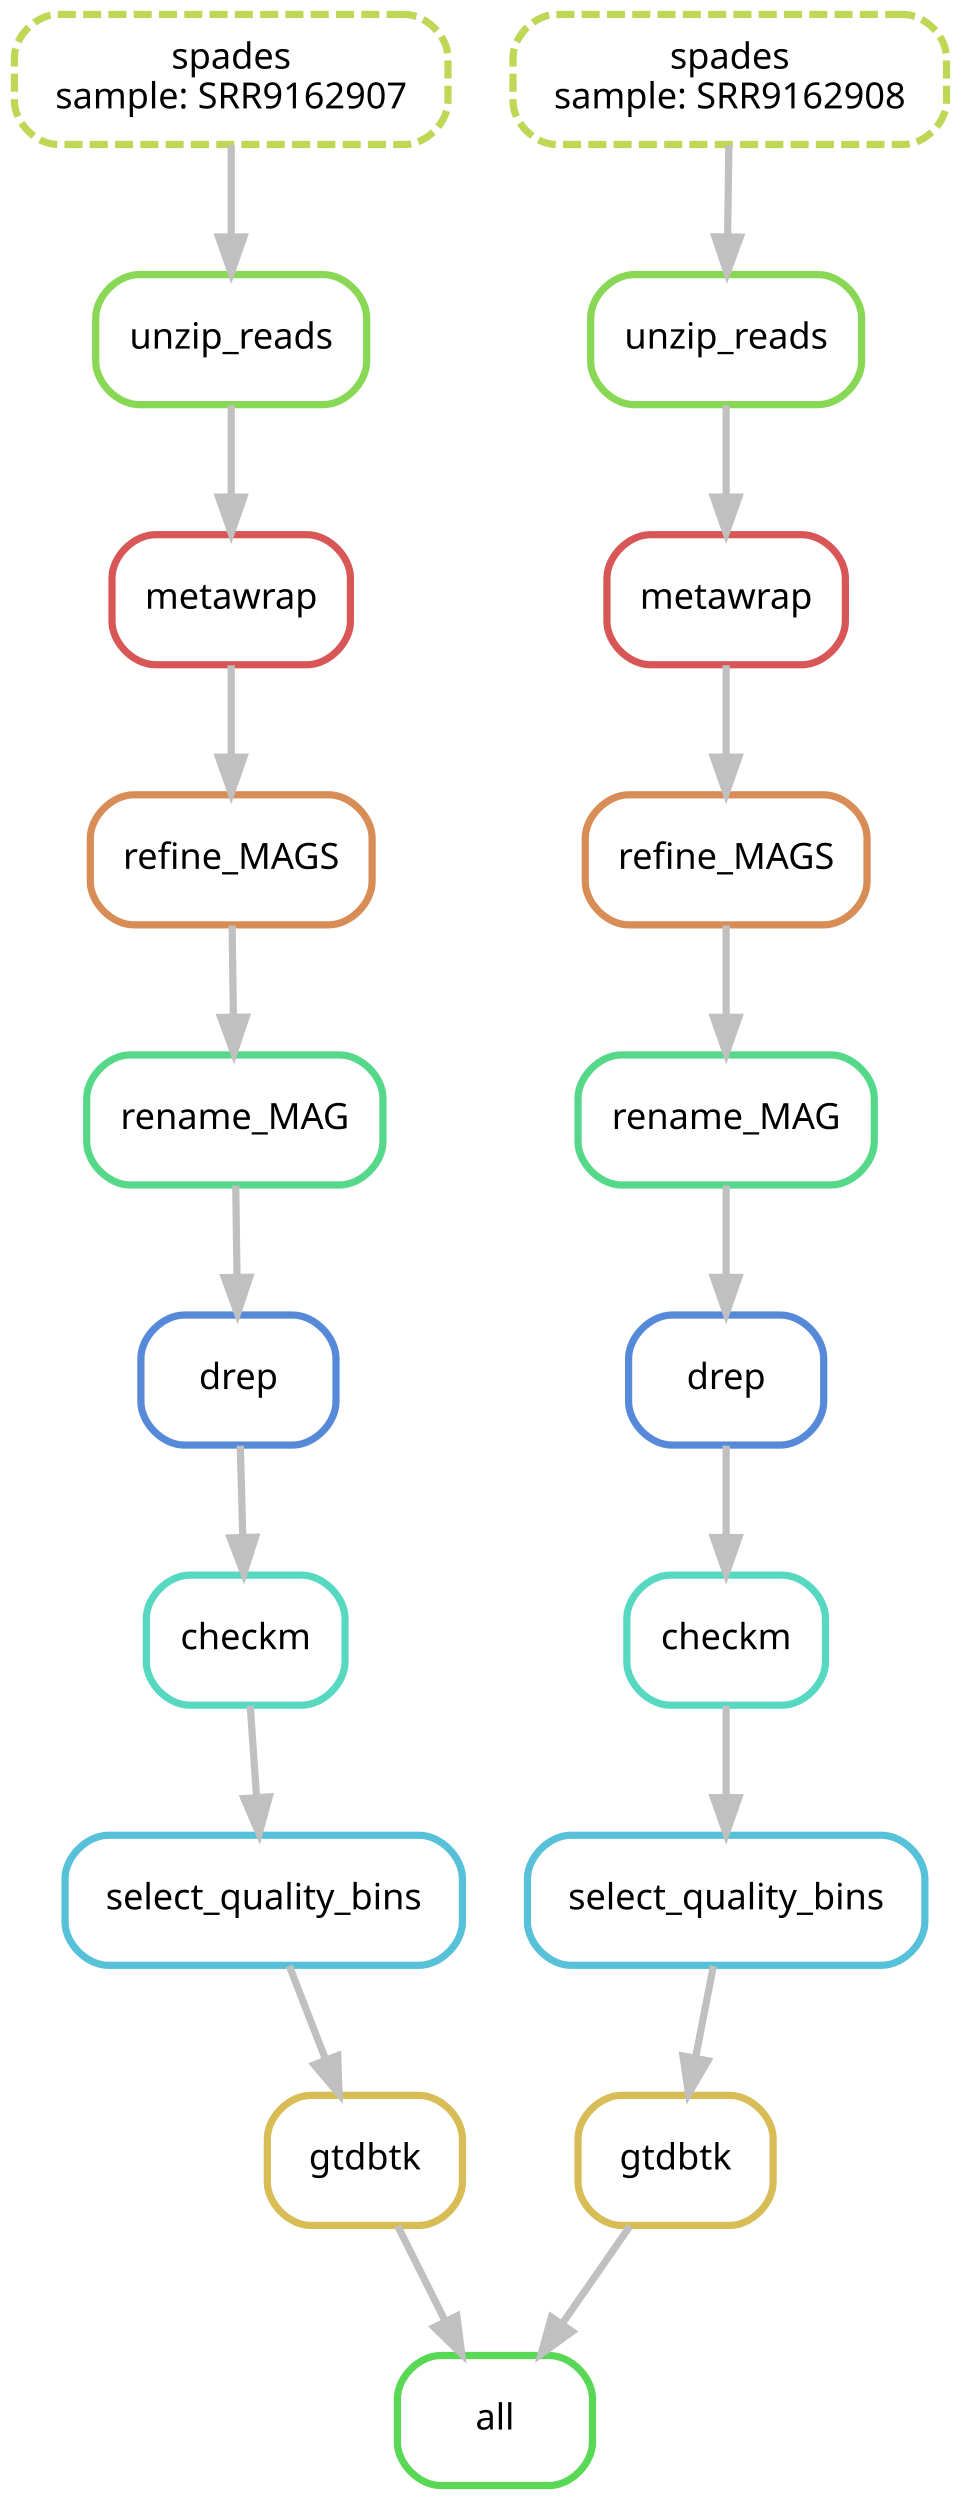
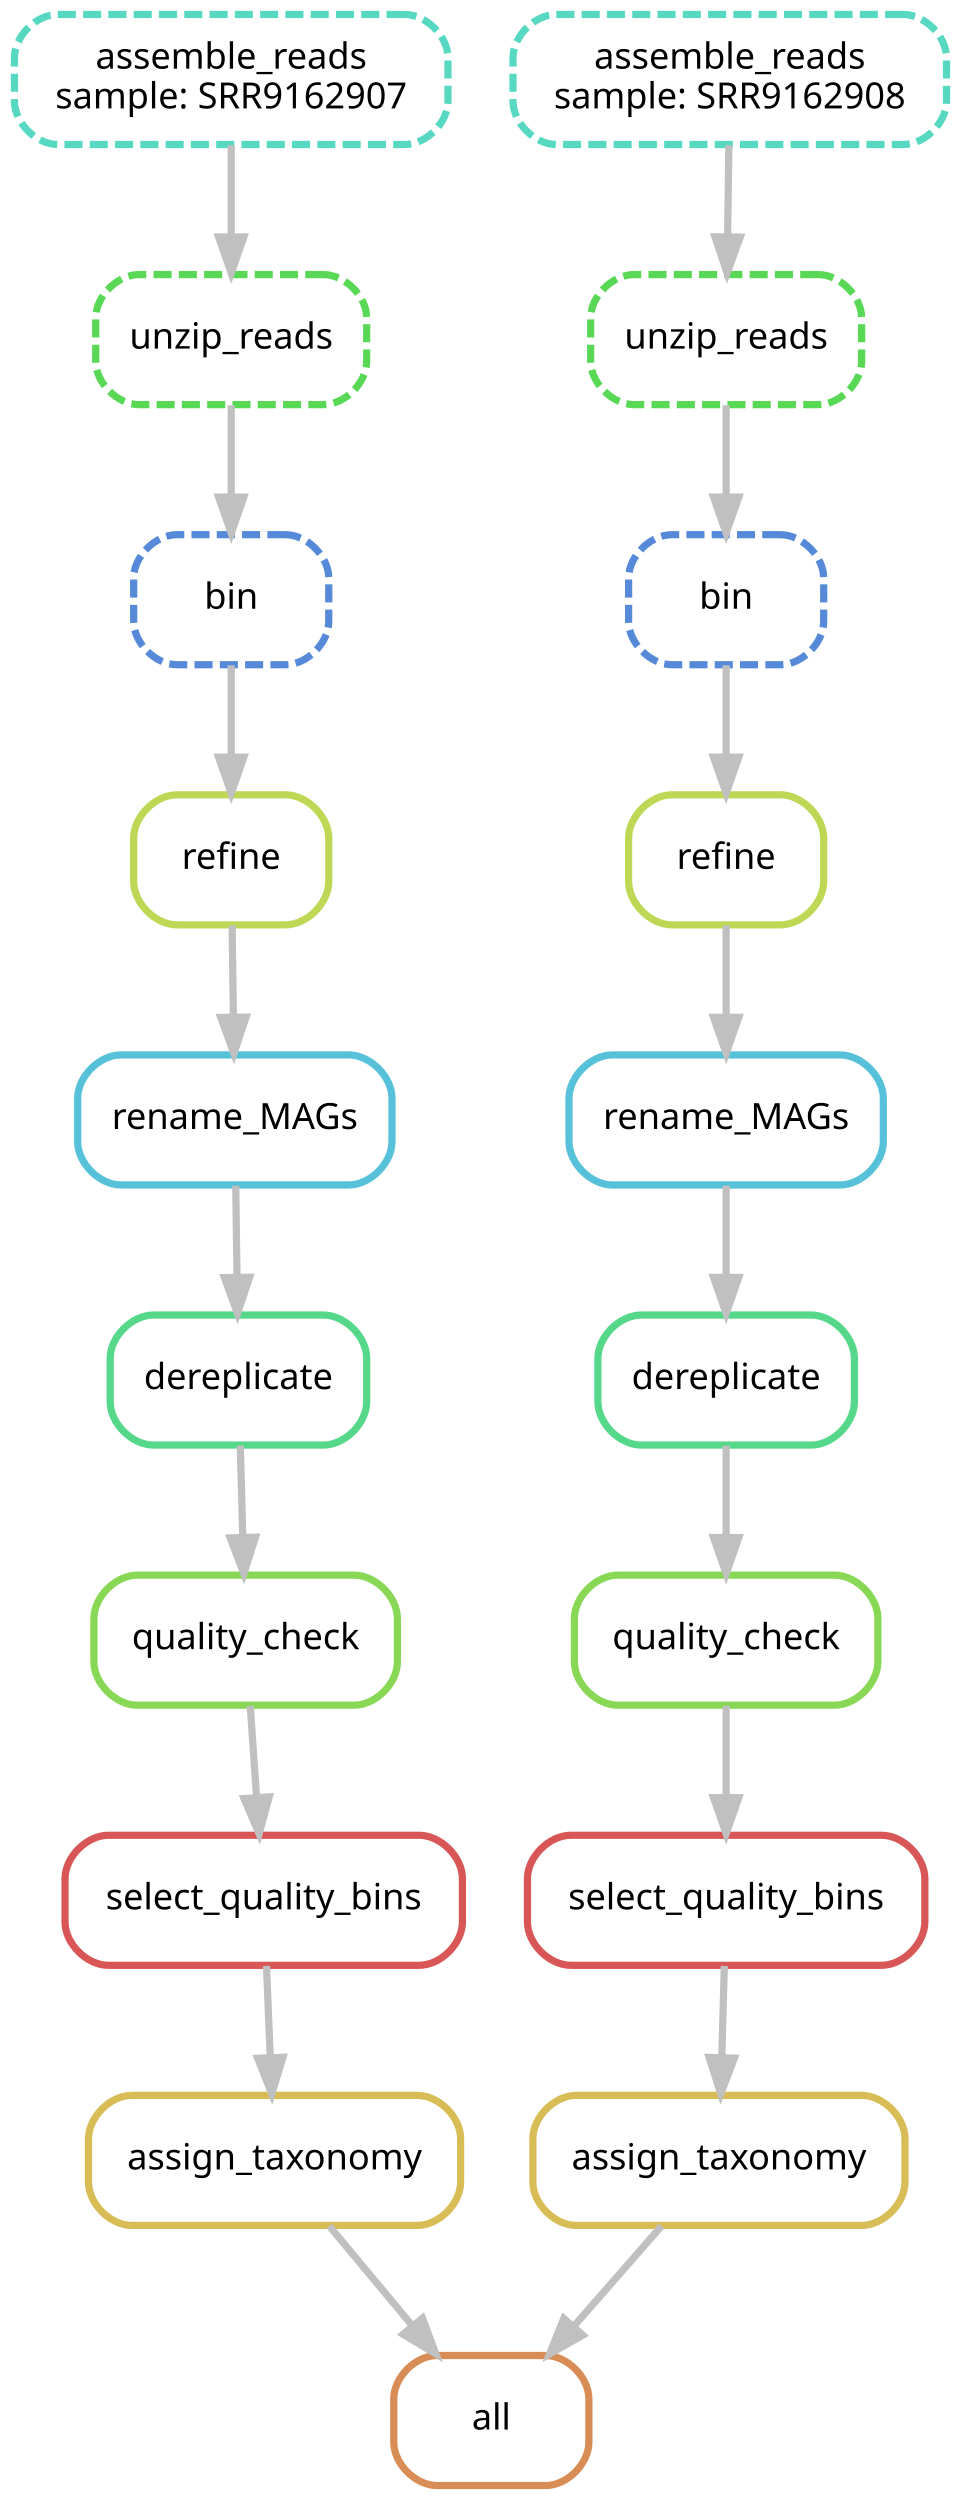
<svg xmlns="http://www.w3.org/2000/svg" width="266pt" height="692pt" viewBox="0.00 0.00 266.00 692.00">
  <g id="graph0" class="graph" transform="scale(1 1) rotate(0) translate(4 688)">
    <polygon fill="#ffffff" stroke="transparent" points="-4,4 -4,-688 262,-688 262,4 -4,4" />
    <g id="node1" class="node">
-       <path fill="none" stroke="#59d856" stroke-width="2" d="M148,-36C148,-36 118,-36 118,-36 112,-36 106,-30 106,-24 106,-24 106,-12 106,-12 106,-6 112,0 118,0 118,0 148,0 148,0 154,0 160,-6 160,-12 160,-12 160,-24 160,-24 160,-30 154,-36 148,-36" />
-       <text text-anchor="middle" x="133" y="-15.5" font-family="sans" font-size="10.00" fill="#000000">all</text>
+       <path fill="none" stroke="#d88d56" stroke-width="2" d="M147,-36C147,-36 117,-36 117,-36 111,-36 105,-30 105,-24 105,-24 105,-12 105,-12 105,-6 111,0 117,0 117,0 147,0 147,0 153,0 159,-6 159,-12 159,-12 159,-24 159,-24 159,-30 153,-36 147,-36" />
+       <text text-anchor="middle" x="132" y="-15.5" font-family="sans" font-size="10.00" fill="#000000">all</text>
    </g>
    <g id="node2" class="node">
-       <path fill="none" stroke="#d8bc56" stroke-width="2" d="M112,-108C112,-108 82,-108 82,-108 76,-108 70,-102 70,-96 70,-96 70,-84 70,-84 70,-78 76,-72 82,-72 82,-72 112,-72 112,-72 118,-72 124,-78 124,-84 124,-84 124,-96 124,-96 124,-102 118,-108 112,-108" />
-       <text text-anchor="middle" x="97" y="-87.5" font-family="sans" font-size="10.00" fill="#000000">gtdbtk</text>
+       <path fill="none" stroke="#d8bc56" stroke-width="2" d="M111.5,-108C111.5,-108 32.5,-108 32.5,-108 26.5,-108 20.5,-102 20.5,-96 20.5,-96 20.5,-84 20.5,-84 20.5,-78 26.5,-72 32.5,-72 32.5,-72 111.5,-72 111.5,-72 117.5,-72 123.5,-78 123.5,-84 123.5,-84 123.5,-96 123.5,-96 123.5,-102 117.5,-108 111.5,-108" />
+       <text text-anchor="middle" x="72" y="-87.5" font-family="sans" font-size="10.00" fill="#000000">assign_taxonomy</text>
    </g>
    <g id="edge1" class="edge">
-       <path fill="none" stroke="#c0c0c0" stroke-width="2" d="M106.084,-71.831C110.061,-63.877 114.816,-54.369 119.214,-45.572" />
-       <polygon fill="#c0c0c0" stroke="#c0c0c0" stroke-width="2" points="122.452,-46.923 123.793,-36.413 116.191,-43.792 122.452,-46.923" />
+       <path fill="none" stroke="#c0c0c0" stroke-width="2" d="M87.141,-71.831C94.122,-63.454 102.539,-53.353 110.188,-44.175" />
+       <polygon fill="#c0c0c0" stroke="#c0c0c0" stroke-width="2" points="112.942,-46.336 116.656,-36.413 107.565,-41.855 112.942,-46.336" />
    </g>
    <g id="node3" class="node">
-       <path fill="none" stroke="#56c1d8" stroke-width="2" d="M112,-180C112,-180 26,-180 26,-180 20,-180 14,-174 14,-168 14,-168 14,-156 14,-156 14,-150 20,-144 26,-144 26,-144 112,-144 112,-144 118,-144 124,-150 124,-156 124,-156 124,-168 124,-168 124,-174 118,-180 112,-180" />
+       <path fill="none" stroke="#d85656" stroke-width="2" d="M112,-180C112,-180 26,-180 26,-180 20,-180 14,-174 14,-168 14,-168 14,-156 14,-156 14,-150 20,-144 26,-144 26,-144 112,-144 112,-144 118,-144 124,-150 124,-156 124,-156 124,-168 124,-168 124,-174 118,-180 112,-180" />
      <text text-anchor="middle" x="69" y="-159.5" font-family="sans" font-size="10.00" fill="#000000">select_quality_bins</text>
    </g>
    <g id="edge3" class="edge">
-       <path fill="none" stroke="#c0c0c0" stroke-width="2" d="M76.066,-143.831C79.126,-135.962 82.778,-126.571 86.168,-117.853" />
-       <polygon fill="#c0c0c0" stroke="#c0c0c0" stroke-width="2" points="89.477,-119.002 89.839,-108.413 82.953,-116.465 89.477,-119.002" />
+       <path fill="none" stroke="#c0c0c0" stroke-width="2" d="M69.757,-143.831C70.078,-136.131 70.459,-126.974 70.816,-118.417" />
+       <polygon fill="#c0c0c0" stroke="#c0c0c0" stroke-width="2" points="74.313,-118.55 71.233,-108.413 67.319,-118.259 74.313,-118.55" />
    </g>
    <g id="node4" class="node">
-       <path fill="none" stroke="#56d8c1" stroke-width="2" d="M79.5,-252C79.5,-252 48.5,-252 48.5,-252 42.5,-252 36.5,-246 36.5,-240 36.5,-240 36.5,-228 36.5,-228 36.5,-222 42.5,-216 48.5,-216 48.5,-216 79.5,-216 79.5,-216 85.5,-216 91.5,-222 91.5,-228 91.5,-228 91.5,-240 91.5,-240 91.5,-246 85.5,-252 79.5,-252" />
-       <text text-anchor="middle" x="64" y="-231.5" font-family="sans" font-size="10.00" fill="#000000">checkm</text>
+       <path fill="none" stroke="#88d856" stroke-width="2" d="M94,-252C94,-252 34,-252 34,-252 28,-252 22,-246 22,-240 22,-240 22,-228 22,-228 22,-222 28,-216 34,-216 34,-216 94,-216 94,-216 100,-216 106,-222 106,-228 106,-228 106,-240 106,-240 106,-246 100,-252 94,-252" />
+       <text text-anchor="middle" x="64" y="-231.5" font-family="sans" font-size="10.00" fill="#000000">quality_check</text>
    </g>
    <g id="edge4" class="edge">
      <path fill="none" stroke="#c0c0c0" stroke-width="2" d="M65.262,-215.831C65.796,-208.131 66.432,-198.974 67.027,-190.417" />
      <polygon fill="#c0c0c0" stroke="#c0c0c0" stroke-width="2" points="70.52,-190.632 67.721,-180.413 63.537,-190.147 70.52,-190.632" />
    </g>
    <g id="node5" class="node">
-       <path fill="none" stroke="#568ad8" stroke-width="2" d="M77,-324C77,-324 47,-324 47,-324 41,-324 35,-318 35,-312 35,-312 35,-300 35,-300 35,-294 41,-288 47,-288 47,-288 77,-288 77,-288 83,-288 89,-294 89,-300 89,-300 89,-312 89,-312 89,-318 83,-324 77,-324" />
-       <text text-anchor="middle" x="62" y="-303.5" font-family="sans" font-size="10.00" fill="#000000">drep</text>
+       <path fill="none" stroke="#56d88a" stroke-width="2" d="M85.5,-324C85.5,-324 38.5,-324 38.5,-324 32.5,-324 26.5,-318 26.5,-312 26.5,-312 26.5,-300 26.5,-300 26.5,-294 32.5,-288 38.5,-288 38.5,-288 85.5,-288 85.5,-288 91.5,-288 97.5,-294 97.5,-300 97.5,-300 97.5,-312 97.5,-312 97.5,-318 91.5,-324 85.5,-324" />
+       <text text-anchor="middle" x="62" y="-303.5" font-family="sans" font-size="10.00" fill="#000000">dereplicate</text>
    </g>
    <g id="edge5" class="edge">
      <path fill="none" stroke="#c0c0c0" stroke-width="2" d="M62.505,-287.831C62.719,-280.131 62.973,-270.974 63.211,-262.417" />
      <polygon fill="#c0c0c0" stroke="#c0c0c0" stroke-width="2" points="66.709,-262.507 63.489,-252.413 59.712,-262.312 66.709,-262.507" />
    </g>
    <g id="node6" class="node">
-       <path fill="none" stroke="#56d88a" stroke-width="2" d="M90,-396C90,-396 32,-396 32,-396 26,-396 20,-390 20,-384 20,-384 20,-372 20,-372 20,-366 26,-360 32,-360 32,-360 90,-360 90,-360 96,-360 102,-366 102,-372 102,-372 102,-384 102,-384 102,-390 96,-396 90,-396" />
-       <text text-anchor="middle" x="61" y="-375.5" font-family="sans" font-size="10.00" fill="#000000">rename_MAG</text>
+       <path fill="none" stroke="#56c1d8" stroke-width="2" d="M92.5,-396C92.5,-396 29.5,-396 29.5,-396 23.5,-396 17.5,-390 17.5,-384 17.5,-384 17.5,-372 17.5,-372 17.5,-366 23.5,-360 29.5,-360 29.5,-360 92.5,-360 92.5,-360 98.5,-360 104.5,-366 104.5,-372 104.5,-372 104.5,-384 104.5,-384 104.5,-390 98.5,-396 92.5,-396" />
+       <text text-anchor="middle" x="61" y="-375.5" font-family="sans" font-size="10.00" fill="#000000">rename_MAGs</text>
    </g>
    <g id="edge6" class="edge">
      <path fill="none" stroke="#c0c0c0" stroke-width="2" d="M61.252,-359.831C61.359,-352.131 61.486,-342.974 61.605,-334.417" />
      <polygon fill="#c0c0c0" stroke="#c0c0c0" stroke-width="2" points="65.105,-334.461 61.744,-324.413 58.106,-334.364 65.105,-334.461" />
    </g>
    <g id="node7" class="node">
-       <path fill="none" stroke="#d88d56" stroke-width="2" d="M87,-468C87,-468 33,-468 33,-468 27,-468 21,-462 21,-456 21,-456 21,-444 21,-444 21,-438 27,-432 33,-432 33,-432 87,-432 87,-432 93,-432 99,-438 99,-444 99,-444 99,-456 99,-456 99,-462 93,-468 87,-468" />
-       <text text-anchor="middle" x="60" y="-447.5" font-family="sans" font-size="10.00" fill="#000000">refine_MAGS</text>
+       <path fill="none" stroke="#bed856" stroke-width="2" d="M75,-468C75,-468 45,-468 45,-468 39,-468 33,-462 33,-456 33,-456 33,-444 33,-444 33,-438 39,-432 45,-432 45,-432 75,-432 75,-432 81,-432 87,-438 87,-444 87,-444 87,-456 87,-456 87,-462 81,-468 75,-468" />
+       <text text-anchor="middle" x="60" y="-447.5" font-family="sans" font-size="10.00" fill="#000000">refine</text>
    </g>
    <g id="edge7" class="edge">
      <path fill="none" stroke="#c0c0c0" stroke-width="2" d="M60.252,-431.831C60.359,-424.131 60.486,-414.974 60.605,-406.417" />
      <polygon fill="#c0c0c0" stroke="#c0c0c0" stroke-width="2" points="64.105,-406.461 60.744,-396.413 57.106,-406.364 64.105,-406.461" />
    </g>
    <g id="node8" class="node">
-       <path fill="none" stroke="#d85656" stroke-width="2" d="M81,-540C81,-540 39,-540 39,-540 33,-540 27,-534 27,-528 27,-528 27,-516 27,-516 27,-510 33,-504 39,-504 39,-504 81,-504 81,-504 87,-504 93,-510 93,-516 93,-516 93,-528 93,-528 93,-534 87,-540 81,-540" />
-       <text text-anchor="middle" x="60" y="-519.5" font-family="sans" font-size="10.00" fill="#000000">metawrap</text>
+       <path fill="none" stroke="#568ad8" stroke-width="2" stroke-dasharray="5,2" d="M75,-540C75,-540 45,-540 45,-540 39,-540 33,-534 33,-528 33,-528 33,-516 33,-516 33,-510 39,-504 45,-504 45,-504 75,-504 75,-504 81,-504 87,-510 87,-516 87,-516 87,-528 87,-528 87,-534 81,-540 75,-540" />
+       <text text-anchor="middle" x="60" y="-519.5" font-family="sans" font-size="10.00" fill="#000000">bin</text>
    </g>
    <g id="edge8" class="edge">
      <path fill="none" stroke="#c0c0c0" stroke-width="2" d="M60,-503.831C60,-496.131 60,-486.974 60,-478.417" />
      <polygon fill="#c0c0c0" stroke="#c0c0c0" stroke-width="2" points="63.5,-478.413 60,-468.413 56.5,-478.413 63.5,-478.413" />
    </g>
    <g id="node9" class="node">
-       <path fill="none" stroke="#88d856" stroke-width="2" d="M85.5,-612C85.5,-612 34.5,-612 34.5,-612 28.5,-612 22.5,-606 22.5,-600 22.5,-600 22.5,-588 22.5,-588 22.5,-582 28.5,-576 34.5,-576 34.5,-576 85.5,-576 85.5,-576 91.5,-576 97.5,-582 97.5,-588 97.5,-588 97.5,-600 97.5,-600 97.5,-606 91.5,-612 85.5,-612" />
+       <path fill="none" stroke="#59d856" stroke-width="2" stroke-dasharray="5,2" d="M85.5,-612C85.5,-612 34.5,-612 34.5,-612 28.5,-612 22.5,-606 22.5,-600 22.5,-600 22.5,-588 22.5,-588 22.5,-582 28.5,-576 34.5,-576 34.5,-576 85.5,-576 85.5,-576 91.5,-576 97.5,-582 97.5,-588 97.5,-588 97.5,-600 97.5,-600 97.5,-606 91.5,-612 85.5,-612" />
      <text text-anchor="middle" x="60" y="-591.5" font-family="sans" font-size="10.00" fill="#000000">unzip_reads</text>
    </g>
    <g id="edge9" class="edge">
      <path fill="none" stroke="#c0c0c0" stroke-width="2" d="M60,-575.831C60,-568.131 60,-558.974 60,-550.417" />
      <polygon fill="#c0c0c0" stroke="#c0c0c0" stroke-width="2" points="63.5,-550.413 60,-540.413 56.5,-550.413 63.5,-550.413" />
    </g>
    <g id="node10" class="node">
-       <path fill="none" stroke="#bed856" stroke-width="2" stroke-dasharray="5,2" d="M108,-684C108,-684 12,-684 12,-684 6,-684 0,-678 0,-672 0,-672 0,-660 0,-660 0,-654 6,-648 12,-648 12,-648 108,-648 108,-648 114,-648 120,-654 120,-660 120,-660 120,-672 120,-672 120,-678 114,-684 108,-684" />
-       <text text-anchor="middle" x="60" y="-669" font-family="sans" font-size="10.00" fill="#000000">spades</text>
+       <path fill="none" stroke="#56d8c1" stroke-width="2" stroke-dasharray="5,2" d="M108,-684C108,-684 12,-684 12,-684 6,-684 0,-678 0,-672 0,-672 0,-660 0,-660 0,-654 6,-648 12,-648 12,-648 108,-648 108,-648 114,-648 120,-654 120,-660 120,-660 120,-672 120,-672 120,-678 114,-684 108,-684" />
+       <text text-anchor="middle" x="60" y="-669" font-family="sans" font-size="10.00" fill="#000000">assemble_reads</text>
      <text text-anchor="middle" x="60" y="-658" font-family="sans" font-size="10.00" fill="#000000">sample: SRR9162907</text>
    </g>
    <g id="edge10" class="edge">
      <path fill="none" stroke="#c0c0c0" stroke-width="2" d="M60,-647.831C60,-640.131 60,-630.974 60,-622.417" />
      <polygon fill="#c0c0c0" stroke="#c0c0c0" stroke-width="2" points="63.5,-622.413 60,-612.413 56.5,-622.413 63.5,-622.413" />
    </g>
    <g id="node11" class="node">
-       <path fill="none" stroke="#d8bc56" stroke-width="2" d="M198,-108C198,-108 168,-108 168,-108 162,-108 156,-102 156,-96 156,-96 156,-84 156,-84 156,-78 162,-72 168,-72 168,-72 198,-72 198,-72 204,-72 210,-78 210,-84 210,-84 210,-96 210,-96 210,-102 204,-108 198,-108" />
-       <text text-anchor="middle" x="183" y="-87.5" font-family="sans" font-size="10.00" fill="#000000">gtdbtk</text>
+       <path fill="none" stroke="#d8bc56" stroke-width="2" d="M234.5,-108C234.5,-108 155.5,-108 155.5,-108 149.5,-108 143.5,-102 143.5,-96 143.5,-96 143.5,-84 143.5,-84 143.5,-78 149.5,-72 155.5,-72 155.5,-72 234.5,-72 234.5,-72 240.5,-72 246.5,-78 246.5,-84 246.5,-84 246.5,-96 246.5,-96 246.5,-102 240.5,-108 234.5,-108" />
+       <text text-anchor="middle" x="195" y="-87.5" font-family="sans" font-size="10.00" fill="#000000">assign_taxonomy</text>
    </g>
    <g id="edge2" class="edge">
-       <path fill="none" stroke="#c0c0c0" stroke-width="2" d="M170.383,-71.831C164.683,-63.623 157.834,-53.761 151.564,-44.732" />
-       <polygon fill="#c0c0c0" stroke="#c0c0c0" stroke-width="2" points="154.366,-42.631 145.787,-36.413 148.616,-46.623 154.366,-42.631" />
+       <path fill="none" stroke="#c0c0c0" stroke-width="2" d="M179.102,-71.831C171.772,-63.454 162.934,-53.353 154.903,-44.175" />
+       <polygon fill="#c0c0c0" stroke="#c0c0c0" stroke-width="2" points="157.331,-41.634 148.112,-36.413 152.063,-46.244 157.331,-41.634" />
    </g>
    <g id="node12" class="node">
-       <path fill="none" stroke="#56c1d8" stroke-width="2" d="M240,-180C240,-180 154,-180 154,-180 148,-180 142,-174 142,-168 142,-168 142,-156 142,-156 142,-150 148,-144 154,-144 154,-144 240,-144 240,-144 246,-144 252,-150 252,-156 252,-156 252,-168 252,-168 252,-174 246,-180 240,-180" />
+       <path fill="none" stroke="#d85656" stroke-width="2" d="M240,-180C240,-180 154,-180 154,-180 148,-180 142,-174 142,-168 142,-168 142,-156 142,-156 142,-150 148,-144 154,-144 154,-144 240,-144 240,-144 246,-144 252,-150 252,-156 252,-156 252,-168 252,-168 252,-174 246,-180 240,-180" />
      <text text-anchor="middle" x="197" y="-159.5" font-family="sans" font-size="10.00" fill="#000000">select_quality_bins</text>
    </g>
    <g id="edge11" class="edge">
-       <path fill="none" stroke="#c0c0c0" stroke-width="2" d="M193.467,-143.831C191.97,-136.131 190.19,-126.974 188.525,-118.417" />
-       <polygon fill="#c0c0c0" stroke="#c0c0c0" stroke-width="2" points="191.925,-117.561 186.58,-108.413 185.054,-118.897 191.925,-117.561" />
+       <path fill="none" stroke="#c0c0c0" stroke-width="2" d="M196.495,-143.831C196.281,-136.131 196.027,-126.974 195.789,-118.417" />
+       <polygon fill="#c0c0c0" stroke="#c0c0c0" stroke-width="2" points="199.288,-118.312 195.512,-108.413 192.291,-118.507 199.288,-118.312" />
    </g>
    <g id="node13" class="node">
-       <path fill="none" stroke="#56d8c1" stroke-width="2" d="M212.5,-252C212.5,-252 181.5,-252 181.5,-252 175.5,-252 169.5,-246 169.5,-240 169.5,-240 169.5,-228 169.5,-228 169.5,-222 175.5,-216 181.5,-216 181.5,-216 212.5,-216 212.5,-216 218.5,-216 224.5,-222 224.5,-228 224.5,-228 224.5,-240 224.5,-240 224.5,-246 218.5,-252 212.5,-252" />
-       <text text-anchor="middle" x="197" y="-231.5" font-family="sans" font-size="10.00" fill="#000000">checkm</text>
+       <path fill="none" stroke="#88d856" stroke-width="2" d="M227,-252C227,-252 167,-252 167,-252 161,-252 155,-246 155,-240 155,-240 155,-228 155,-228 155,-222 161,-216 167,-216 167,-216 227,-216 227,-216 233,-216 239,-222 239,-228 239,-228 239,-240 239,-240 239,-246 233,-252 227,-252" />
+       <text text-anchor="middle" x="197" y="-231.5" font-family="sans" font-size="10.00" fill="#000000">quality_check</text>
    </g>
    <g id="edge12" class="edge">
      <path fill="none" stroke="#c0c0c0" stroke-width="2" d="M197,-215.831C197,-208.131 197,-198.974 197,-190.417" />
      <polygon fill="#c0c0c0" stroke="#c0c0c0" stroke-width="2" points="200.5,-190.413 197,-180.413 193.5,-190.413 200.5,-190.413" />
    </g>
    <g id="node14" class="node">
-       <path fill="none" stroke="#568ad8" stroke-width="2" d="M212,-324C212,-324 182,-324 182,-324 176,-324 170,-318 170,-312 170,-312 170,-300 170,-300 170,-294 176,-288 182,-288 182,-288 212,-288 212,-288 218,-288 224,-294 224,-300 224,-300 224,-312 224,-312 224,-318 218,-324 212,-324" />
-       <text text-anchor="middle" x="197" y="-303.5" font-family="sans" font-size="10.00" fill="#000000">drep</text>
+       <path fill="none" stroke="#56d88a" stroke-width="2" d="M220.5,-324C220.5,-324 173.5,-324 173.5,-324 167.5,-324 161.5,-318 161.5,-312 161.5,-312 161.5,-300 161.5,-300 161.5,-294 167.5,-288 173.5,-288 173.5,-288 220.5,-288 220.5,-288 226.5,-288 232.5,-294 232.5,-300 232.5,-300 232.5,-312 232.5,-312 232.5,-318 226.5,-324 220.5,-324" />
+       <text text-anchor="middle" x="197" y="-303.5" font-family="sans" font-size="10.00" fill="#000000">dereplicate</text>
    </g>
    <g id="edge13" class="edge">
      <path fill="none" stroke="#c0c0c0" stroke-width="2" d="M197,-287.831C197,-280.131 197,-270.974 197,-262.417" />
      <polygon fill="#c0c0c0" stroke="#c0c0c0" stroke-width="2" points="200.5,-262.413 197,-252.413 193.5,-262.413 200.5,-262.413" />
    </g>
    <g id="node15" class="node">
-       <path fill="none" stroke="#56d88a" stroke-width="2" d="M226,-396C226,-396 168,-396 168,-396 162,-396 156,-390 156,-384 156,-384 156,-372 156,-372 156,-366 162,-360 168,-360 168,-360 226,-360 226,-360 232,-360 238,-366 238,-372 238,-372 238,-384 238,-384 238,-390 232,-396 226,-396" />
-       <text text-anchor="middle" x="197" y="-375.5" font-family="sans" font-size="10.00" fill="#000000">rename_MAG</text>
+       <path fill="none" stroke="#56c1d8" stroke-width="2" d="M228.5,-396C228.5,-396 165.5,-396 165.5,-396 159.5,-396 153.5,-390 153.5,-384 153.5,-384 153.5,-372 153.5,-372 153.5,-366 159.5,-360 165.5,-360 165.5,-360 228.5,-360 228.5,-360 234.5,-360 240.5,-366 240.5,-372 240.5,-372 240.5,-384 240.5,-384 240.5,-390 234.5,-396 228.5,-396" />
+       <text text-anchor="middle" x="197" y="-375.5" font-family="sans" font-size="10.00" fill="#000000">rename_MAGs</text>
    </g>
    <g id="edge14" class="edge">
      <path fill="none" stroke="#c0c0c0" stroke-width="2" d="M197,-359.831C197,-352.131 197,-342.974 197,-334.417" />
      <polygon fill="#c0c0c0" stroke="#c0c0c0" stroke-width="2" points="200.5,-334.413 197,-324.413 193.5,-334.413 200.5,-334.413" />
    </g>
    <g id="node16" class="node">
-       <path fill="none" stroke="#d88d56" stroke-width="2" d="M224,-468C224,-468 170,-468 170,-468 164,-468 158,-462 158,-456 158,-456 158,-444 158,-444 158,-438 164,-432 170,-432 170,-432 224,-432 224,-432 230,-432 236,-438 236,-444 236,-444 236,-456 236,-456 236,-462 230,-468 224,-468" />
-       <text text-anchor="middle" x="197" y="-447.5" font-family="sans" font-size="10.00" fill="#000000">refine_MAGS</text>
+       <path fill="none" stroke="#bed856" stroke-width="2" d="M212,-468C212,-468 182,-468 182,-468 176,-468 170,-462 170,-456 170,-456 170,-444 170,-444 170,-438 176,-432 182,-432 182,-432 212,-432 212,-432 218,-432 224,-438 224,-444 224,-444 224,-456 224,-456 224,-462 218,-468 212,-468" />
+       <text text-anchor="middle" x="197" y="-447.5" font-family="sans" font-size="10.00" fill="#000000">refine</text>
    </g>
    <g id="edge15" class="edge">
      <path fill="none" stroke="#c0c0c0" stroke-width="2" d="M197,-431.831C197,-424.131 197,-414.974 197,-406.417" />
      <polygon fill="#c0c0c0" stroke="#c0c0c0" stroke-width="2" points="200.5,-406.413 197,-396.413 193.5,-406.413 200.5,-406.413" />
    </g>
    <g id="node17" class="node">
-       <path fill="none" stroke="#d85656" stroke-width="2" d="M218,-540C218,-540 176,-540 176,-540 170,-540 164,-534 164,-528 164,-528 164,-516 164,-516 164,-510 170,-504 176,-504 176,-504 218,-504 218,-504 224,-504 230,-510 230,-516 230,-516 230,-528 230,-528 230,-534 224,-540 218,-540" />
-       <text text-anchor="middle" x="197" y="-519.5" font-family="sans" font-size="10.00" fill="#000000">metawrap</text>
+       <path fill="none" stroke="#568ad8" stroke-width="2" stroke-dasharray="5,2" d="M212,-540C212,-540 182,-540 182,-540 176,-540 170,-534 170,-528 170,-528 170,-516 170,-516 170,-510 176,-504 182,-504 182,-504 212,-504 212,-504 218,-504 224,-510 224,-516 224,-516 224,-528 224,-528 224,-534 218,-540 212,-540" />
+       <text text-anchor="middle" x="197" y="-519.5" font-family="sans" font-size="10.00" fill="#000000">bin</text>
    </g>
    <g id="edge16" class="edge">
      <path fill="none" stroke="#c0c0c0" stroke-width="2" d="M197,-503.831C197,-496.131 197,-486.974 197,-478.417" />
      <polygon fill="#c0c0c0" stroke="#c0c0c0" stroke-width="2" points="200.5,-478.413 197,-468.413 193.5,-478.413 200.5,-478.413" />
    </g>
    <g id="node18" class="node">
-       <path fill="none" stroke="#88d856" stroke-width="2" d="M222.5,-612C222.5,-612 171.5,-612 171.5,-612 165.5,-612 159.5,-606 159.5,-600 159.5,-600 159.5,-588 159.5,-588 159.5,-582 165.5,-576 171.5,-576 171.5,-576 222.5,-576 222.5,-576 228.5,-576 234.5,-582 234.5,-588 234.5,-588 234.5,-600 234.5,-600 234.5,-606 228.5,-612 222.5,-612" />
+       <path fill="none" stroke="#59d856" stroke-width="2" stroke-dasharray="5,2" d="M222.5,-612C222.5,-612 171.5,-612 171.5,-612 165.5,-612 159.5,-606 159.5,-600 159.5,-600 159.5,-588 159.5,-588 159.5,-582 165.5,-576 171.5,-576 171.5,-576 222.5,-576 222.5,-576 228.5,-576 234.5,-582 234.5,-588 234.5,-588 234.5,-600 234.5,-600 234.5,-606 228.5,-612 222.5,-612" />
      <text text-anchor="middle" x="197" y="-591.5" font-family="sans" font-size="10.00" fill="#000000">unzip_reads</text>
    </g>
    <g id="edge17" class="edge">
      <path fill="none" stroke="#c0c0c0" stroke-width="2" d="M197,-575.831C197,-568.131 197,-558.974 197,-550.417" />
      <polygon fill="#c0c0c0" stroke="#c0c0c0" stroke-width="2" points="200.5,-550.413 197,-540.413 193.5,-550.413 200.5,-550.413" />
    </g>
    <g id="node19" class="node">
-       <path fill="none" stroke="#bed856" stroke-width="2" stroke-dasharray="5,2" d="M246,-684C246,-684 150,-684 150,-684 144,-684 138,-678 138,-672 138,-672 138,-660 138,-660 138,-654 144,-648 150,-648 150,-648 246,-648 246,-648 252,-648 258,-654 258,-660 258,-660 258,-672 258,-672 258,-678 252,-684 246,-684" />
-       <text text-anchor="middle" x="198" y="-669" font-family="sans" font-size="10.00" fill="#000000">spades</text>
+       <path fill="none" stroke="#56d8c1" stroke-width="2" stroke-dasharray="5,2" d="M246,-684C246,-684 150,-684 150,-684 144,-684 138,-678 138,-672 138,-672 138,-660 138,-660 138,-654 144,-648 150,-648 150,-648 246,-648 246,-648 252,-648 258,-654 258,-660 258,-660 258,-672 258,-672 258,-678 252,-684 246,-684" />
+       <text text-anchor="middle" x="198" y="-669" font-family="sans" font-size="10.00" fill="#000000">assemble_reads</text>
      <text text-anchor="middle" x="198" y="-658" font-family="sans" font-size="10.00" fill="#000000">sample: SRR9162908</text>
    </g>
    <g id="edge18" class="edge">
      <path fill="none" stroke="#c0c0c0" stroke-width="2" d="M197.748,-647.831C197.641,-640.131 197.513,-630.974 197.395,-622.417" />
      <polygon fill="#c0c0c0" stroke="#c0c0c0" stroke-width="2" points="200.894,-622.364 197.256,-612.413 193.895,-622.461 200.894,-622.364" />
    </g>
  </g>
</svg>
